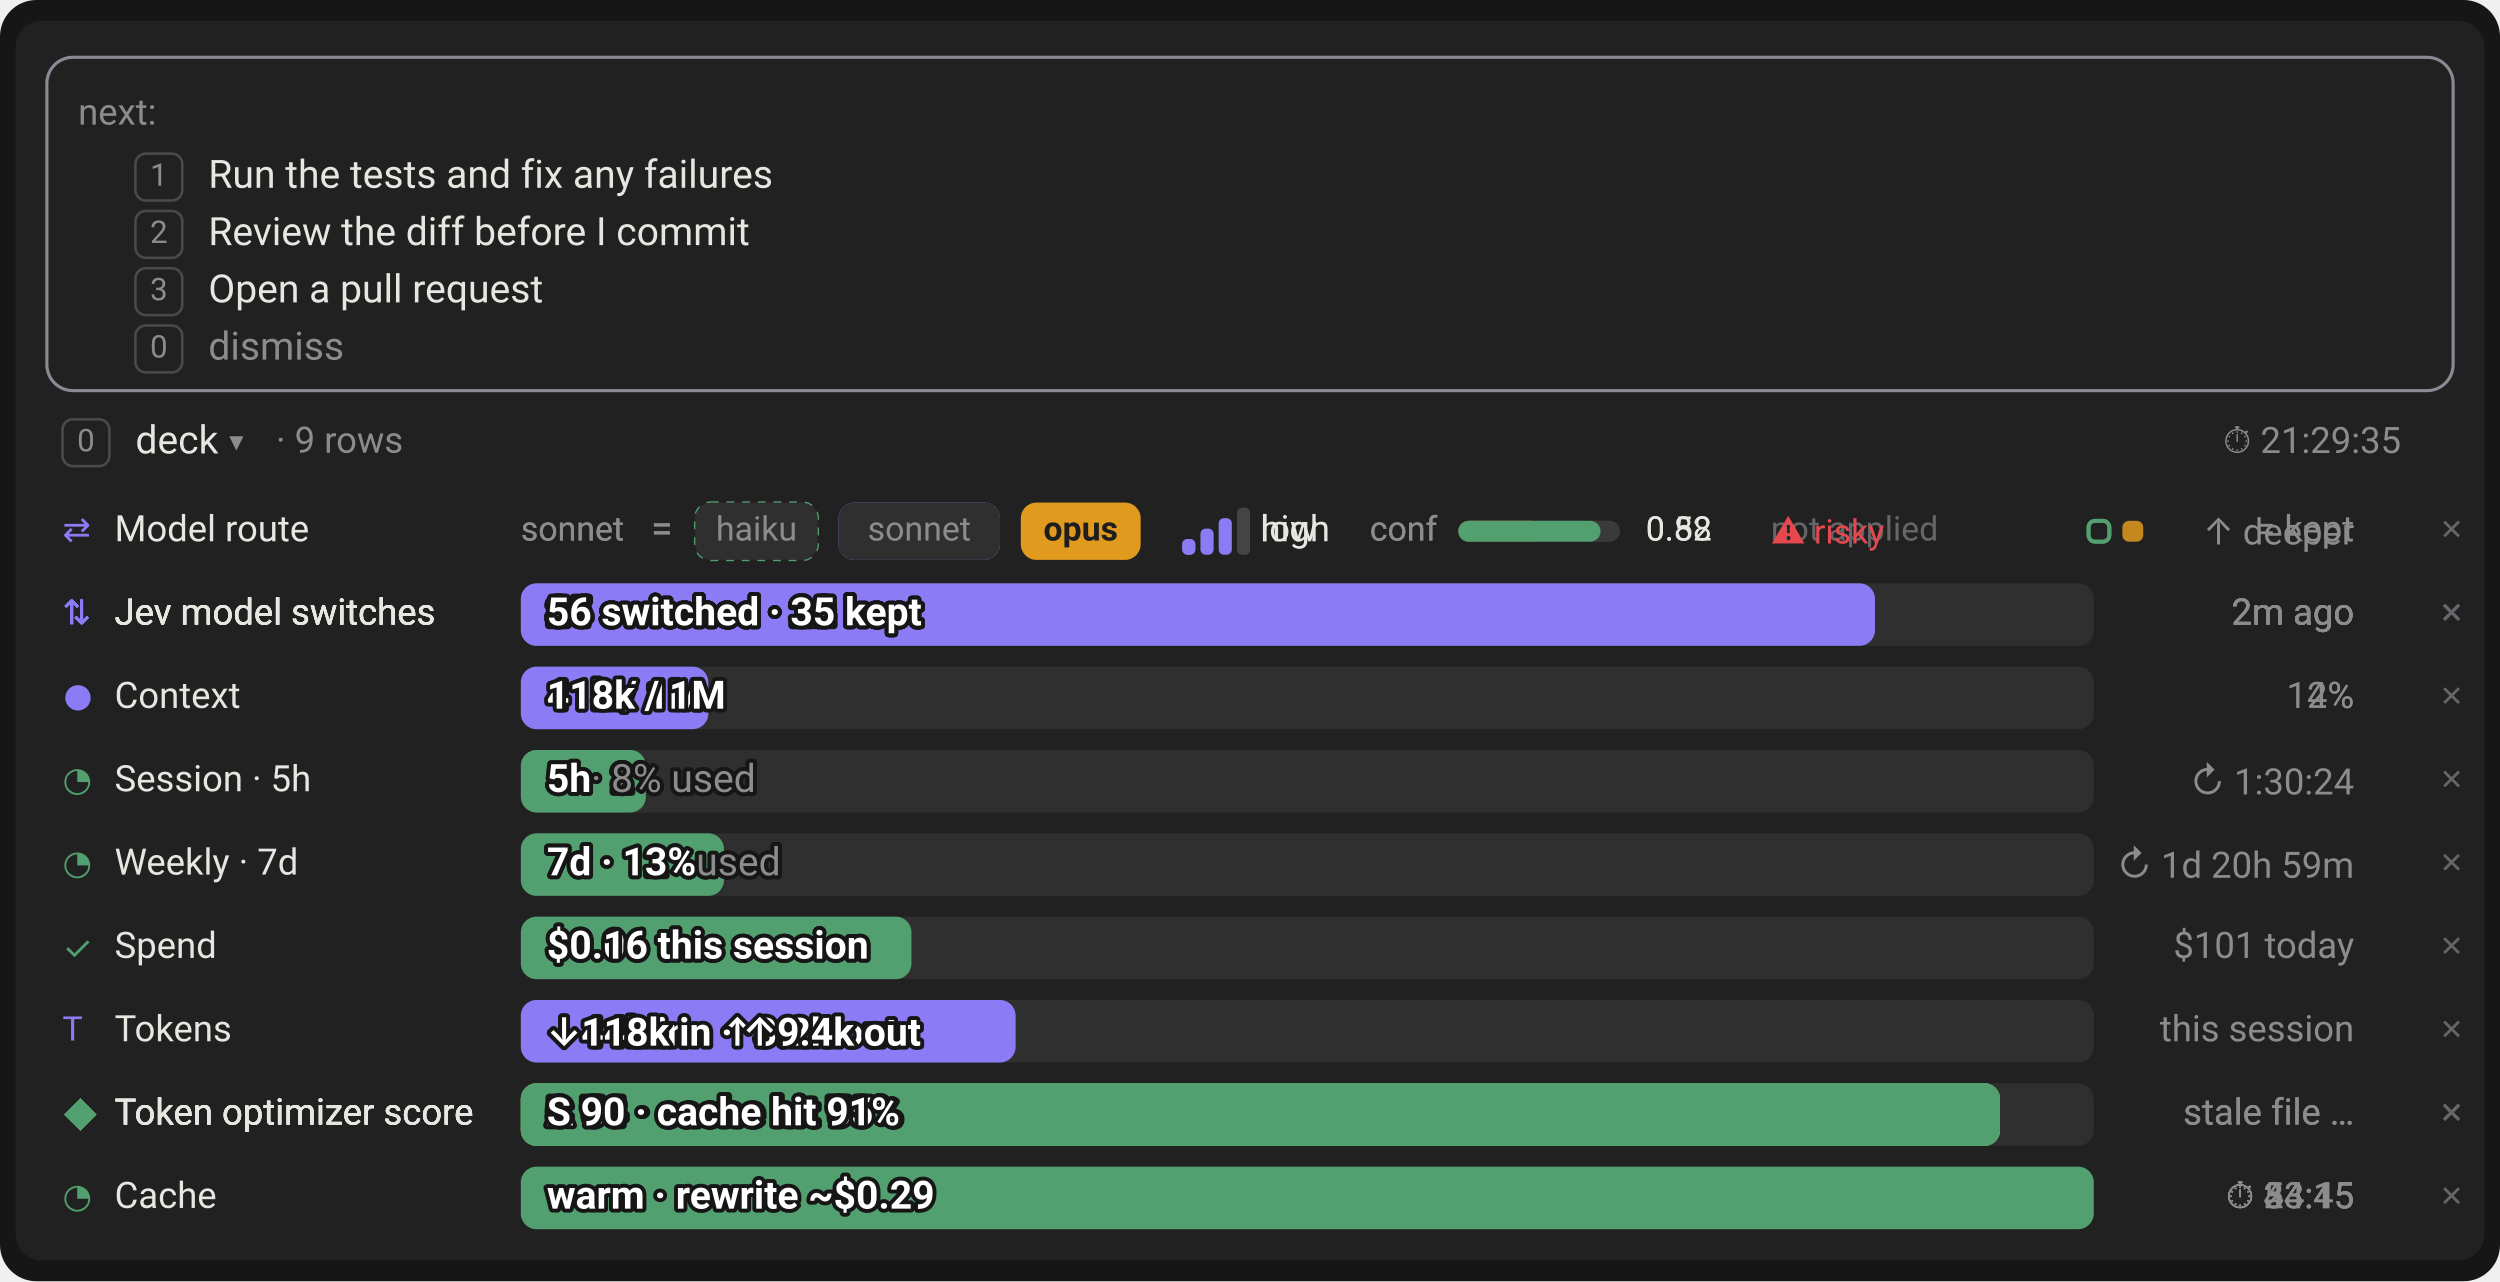
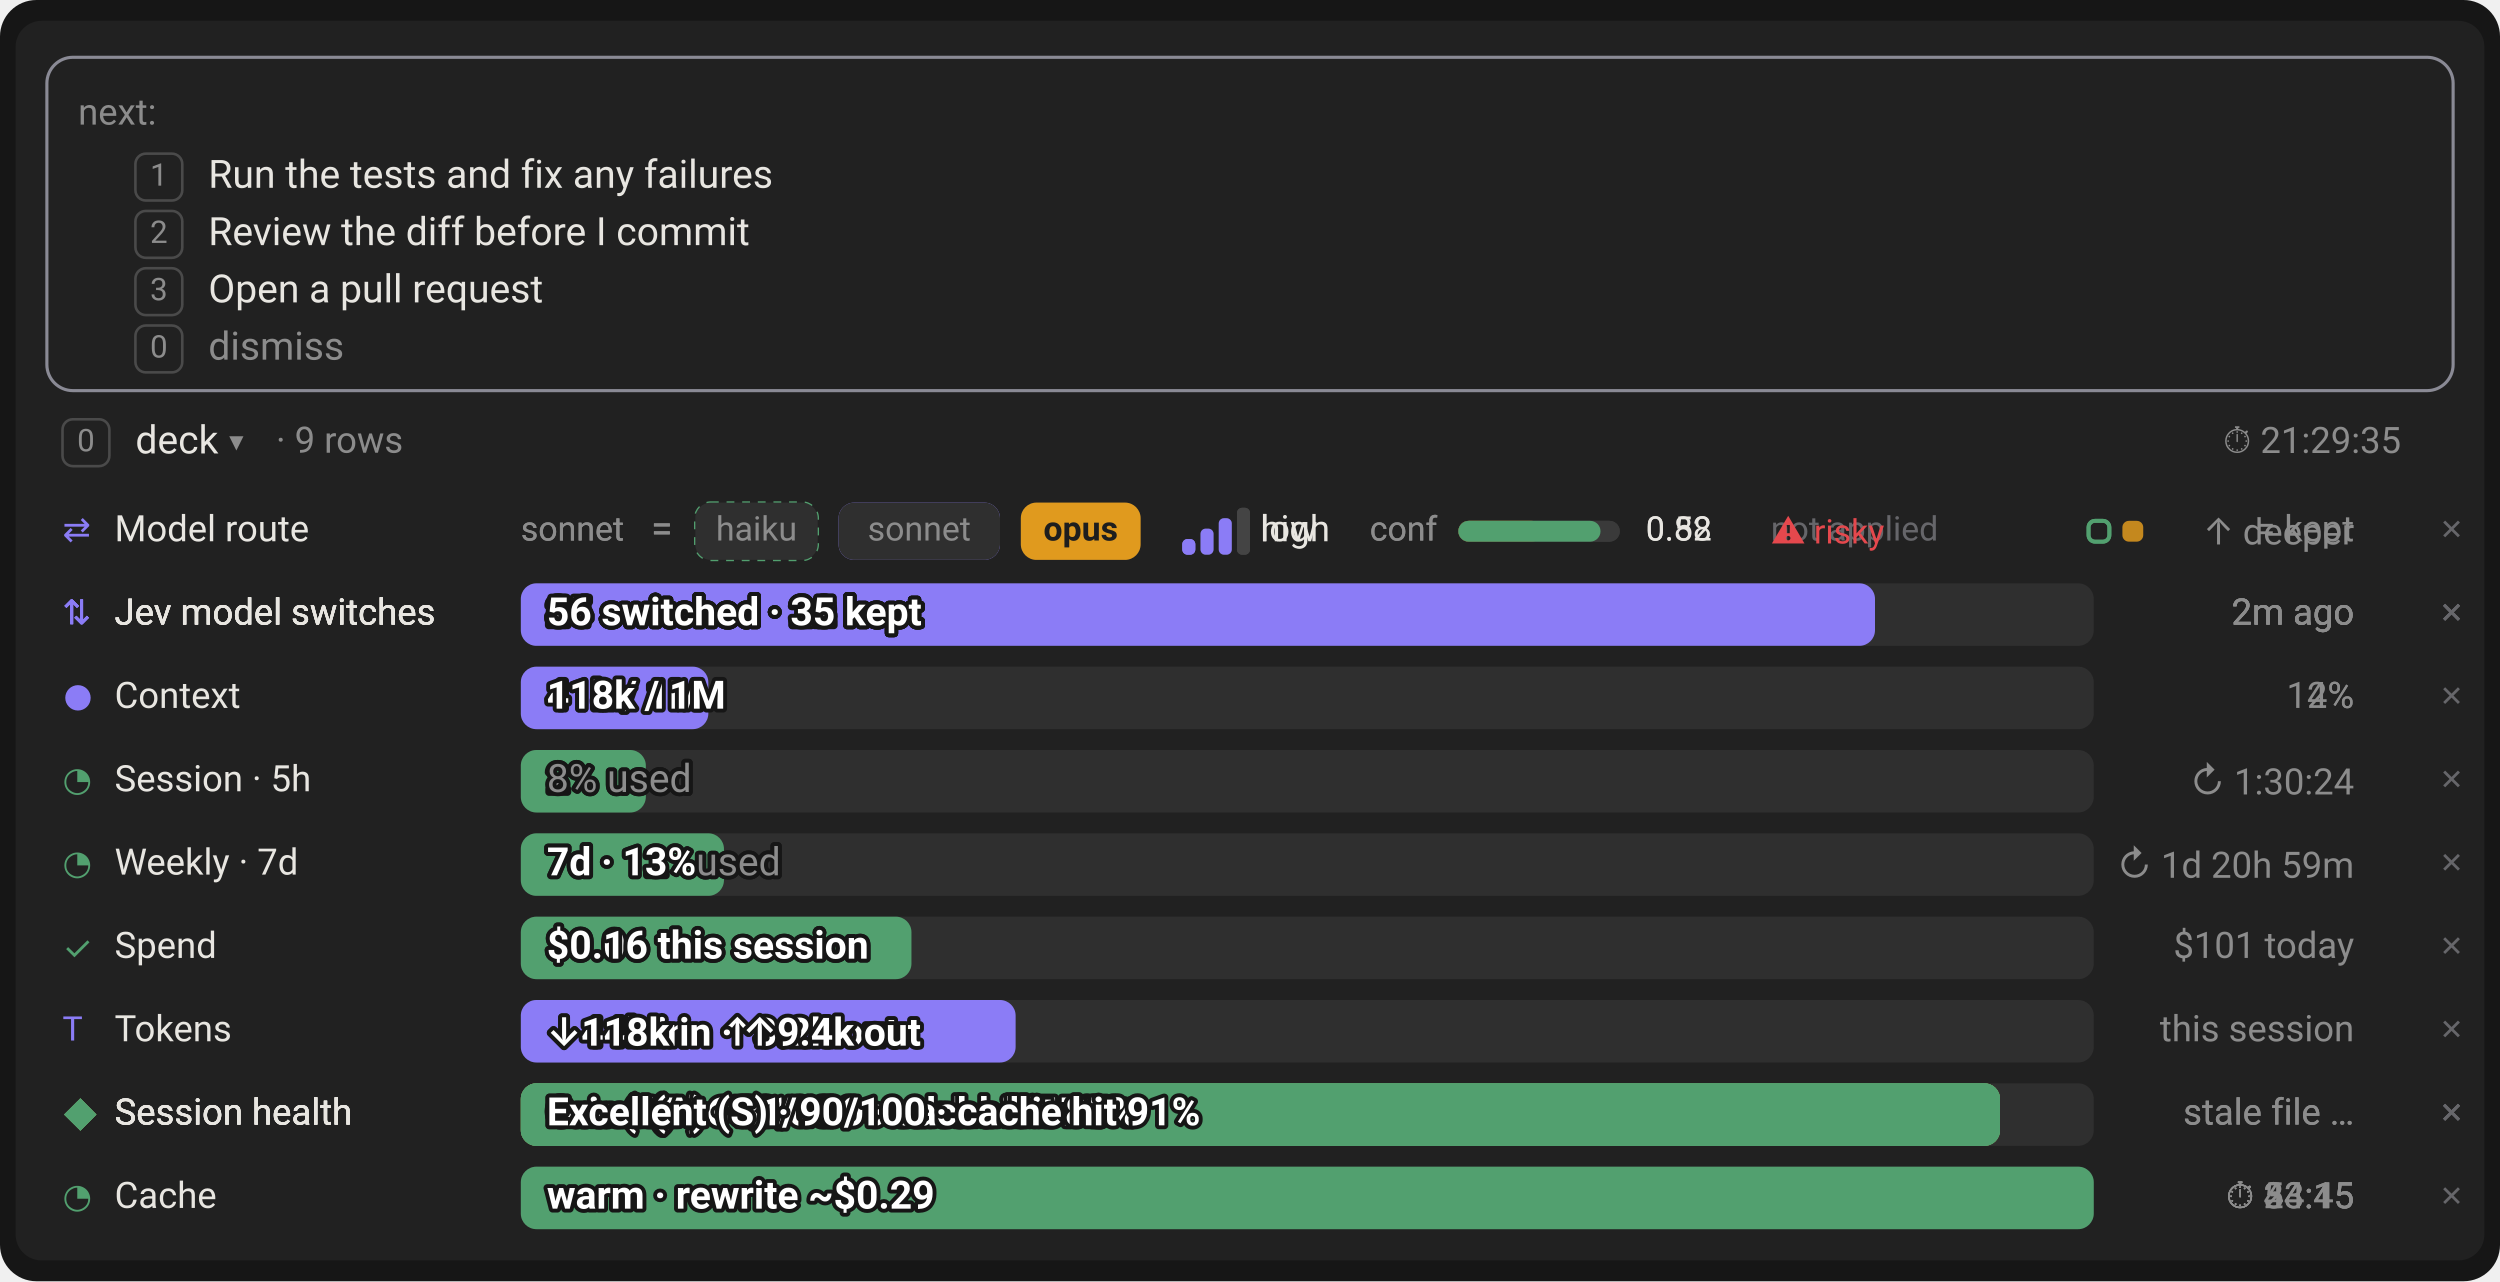
<svg xmlns="http://www.w3.org/2000/svg" viewBox="0 0 960 492" width="960" height="492" role="img" aria-label="Animation: the cockpit panel in Claude Code Desktop. A box of three suggested next prompts sits above Deck. Deck shows the Jev model route with its effort and confidence, the context window, the 5-hour and 7-day limits, session spend, tokens in and out, the token-optimizer grade, the router's switched and kept counts, and a prompt-cache bar that drains while the route row changes from a low-effort sonnet decision to a high-effort opus one.">
  <style>
text{font:15px ui-sans-serif,system-ui,-apple-system,"Segoe UI",Roboto,sans-serif;dominant-baseline:middle}
.panel0{animation:kpanel0 28s linear infinite}@keyframes kpanel0{0%,50.00%{opacity:1}50.01%,100%{opacity:0}}
.panel1{animation:kpanel1 28s linear infinite}@keyframes kpanel1{0%,50.00%{opacity:0}50.01%,100%{opacity:1}}
.dr-panel{transform-origin:200px 460px;animation:dr-panel 28s linear infinite}@keyframes dr-panel{0%{transform:scaleX(1)}100%{transform:scaleX(.3)}}
.panel2{animation:kpanel2 28s linear infinite}@keyframes kpanel2{0%,25.00%{opacity:1}25.01%,100%{opacity:0}}
.panel3{animation:kpanel3 28s linear infinite}@keyframes kpanel3{0%,25.00%{opacity:0}25.01%,50.00%{opacity:1}50.01%,100%{opacity:0}}
.panel4{animation:kpanel4 28s linear infinite}@keyframes kpanel4{0%,50.00%{opacity:0}50.01%,75.00%{opacity:1}75.01%,100%{opacity:0}}
.panel5{animation:kpanel5 28s linear infinite}@keyframes kpanel5{0%,75.00%{opacity:0}75.01%,100%{opacity:1}}
.panel6{animation:kpanel6 28s linear infinite}@keyframes kpanel6{0%,50.00%{opacity:1}50.01%,100%{opacity:0}}
.panel7{animation:kpanel7 28s linear infinite}@keyframes kpanel7{0%,50.00%{opacity:0}50.01%,100%{opacity:1}}
.gr{animation:gr 28s linear infinite}@keyframes gr{0%{transform:scaleX(.34)}100%{transform:scaleX(1)}}
.gr5{transform-origin:200px 300px;animation:gr5 28s linear infinite}@keyframes gr5{0%{transform:scaleX(.3)}100%{transform:scaleX(1)}}
.gr7{transform-origin:200px 332px;animation:gr7 28s linear infinite}@keyframes gr7{0%{transform:scaleX(.8)}100%{transform:scaleX(1)}}
.grc{transform-origin:200px 268px}
.grs{transform-origin:200px 364px;animation:gr 28s linear infinite}.grt{transform-origin:200px 396px;animation:gr 28s linear infinite}
.gro{transform-origin:200px 428px;animation:gro 28s linear infinite}@keyframes gro{0%{transform:scaleX(.638)}100%{transform:scaleX(1)}}
.gsw{transform-origin:200px 236px;animation:gsw 28s linear infinite}@keyframes gsw{0%{transform:scaleX(.3)}100%{transform:scaleX(1)}}
@media (prefers-reduced-motion:reduce){.gsw{animation:none}.gro{animation:none}.gr,.gr5,.gr7,.grs,.grt{animation:none}.ph{animation:none;opacity:0}.last{opacity:1}.drain{animation:none;transform:scaleX(.1)}.still{animation:none}}
</style>
  <rect width="960" height="492" rx="14" fill="#161616" />
  <rect x="6" y="8" width="948" height="476" rx="10" fill="#212121" />
  <rect x="18" y="22" width="924" height="128" rx="10" fill="none" stroke="#8a8a95" stroke-width="1.2" />
  <text x="30" y="44" fill="#8c8c8c" style="font-size:14px;">next:</text>
  <rect x="52" y="59" width="18" height="18" rx="4" fill="none" stroke="#4a4a4a" />
  <text x="61" y="68" fill="#8c8c8c" text-anchor="middle" style="font-size:12px;">1</text>
  <text x="80" y="68" fill="#e8e6e1">Run the tests and fix any failures</text>
  <rect x="52" y="81" width="18" height="18" rx="4" fill="none" stroke="#4a4a4a" />
  <text x="61" y="90" fill="#8c8c8c" text-anchor="middle" style="font-size:12px;">2</text>
  <text x="80" y="90" fill="#e8e6e1">Review the diff before I commit</text>
  <rect x="52" y="103" width="18" height="18" rx="4" fill="none" stroke="#4a4a4a" />
  <text x="61" y="112" fill="#8c8c8c" text-anchor="middle" style="font-size:12px;">3</text>
  <text x="80" y="112" fill="#e8e6e1">Open a pull request</text>
  <rect x="52" y="125" width="18" height="18" rx="4" fill="none" stroke="#4a4a4a" />
  <text x="61" y="134" fill="#8c8c8c" text-anchor="middle" style="font-size:12px;">0</text>
  <text x="80" y="134" fill="#8c8c8c">dismiss</text>
  <rect x="24" y="161" width="18" height="18" rx="4" fill="none" stroke="#4a4a4a" />
  <text x="33" y="170" fill="#8c8c8c" text-anchor="middle" style="font-size:12px;">0</text>
  <text x="52" y="170" fill="#e8e6e1">deck</text>
  <text x="88" y="170" fill="#8c8c8c" style="font-size:11px;">▾</text>
  <text x="106" y="170" fill="#8c8c8c" style="font-size:14px;">· 9 rows</text>
  <text x="922" y="170" fill="#8c8c8c" text-anchor="end" style="font-size:14px;">⏱ 21:29:35</text>
  <rect x="200" y="224" width="604" height="24" rx="6" fill="#2f2f2f" />
  <g class="gsw">
    <rect x="200" y="224" width="520" height="24" rx="6" fill="#8B7CF6" />
  </g>
  <g class="panel2 ph">
    <text x="24" y="236" fill="#8B7CF6" style="font-size:13px;">⇅</text>
    <text x="44" y="236" fill="#e8e6e1" style="font-size:14px;">Jev model switches</text>
    <text x="946" y="236" fill="#66666a" text-anchor="end" style="font-size:11px;">✕</text>
    <text x="210" y="236" fill="#fff" style="font-weight:600" stroke="#161616" stroke-width="3" paint-order="stroke" stroke-linejoin="round">24 switched · 15 kept</text>
    <text x="904" y="236" fill="#8c8c8c" text-anchor="end" style="font-size:14px;">2m ago</text>
  </g>
  <g class="panel3 ph">
    <text x="24" y="236" fill="#8B7CF6" style="font-size:13px;">⇅</text>
    <text x="44" y="236" fill="#e8e6e1" style="font-size:14px;">Jev model switches</text>
    <text x="946" y="236" fill="#66666a" text-anchor="end" style="font-size:11px;">✕</text>
    <text x="210" y="236" fill="#fff" style="font-weight:600" stroke="#161616" stroke-width="3" paint-order="stroke" stroke-linejoin="round">34 switched · 22 kept</text>
    <text x="904" y="236" fill="#8c8c8c" text-anchor="end" style="font-size:14px;">2m ago</text>
  </g>
  <g class="panel4 ph">
    <text x="24" y="236" fill="#8B7CF6" style="font-size:13px;">⇅</text>
    <text x="44" y="236" fill="#e8e6e1" style="font-size:14px;">Jev model switches</text>
    <text x="946" y="236" fill="#66666a" text-anchor="end" style="font-size:11px;">✕</text>
    <text x="210" y="236" fill="#fff" style="font-weight:600" stroke="#161616" stroke-width="3" paint-order="stroke" stroke-linejoin="round">45 switched · 29 kept</text>
    <text x="904" y="236" fill="#8c8c8c" text-anchor="end" style="font-size:14px;">2m ago</text>
  </g>
  <g class="panel5 ph last">
    <text x="24" y="236" fill="#8B7CF6" style="font-size:13px;">⇅</text>
    <text x="44" y="236" fill="#e8e6e1" style="font-size:14px;">Jev model switches</text>
    <text x="946" y="236" fill="#66666a" text-anchor="end" style="font-size:11px;">✕</text>
    <text x="210" y="236" fill="#fff" style="font-weight:600" stroke="#161616" stroke-width="3" paint-order="stroke" stroke-linejoin="round">56 switched · 35 kept</text>
    <text x="904" y="236" fill="#8c8c8c" text-anchor="end" style="font-size:14px;">2m ago</text>
  </g>
  <text x="24" y="268" fill="#8B7CF6" style="font-size:13px;">●</text>
  <text x="44" y="268" fill="#e8e6e1" style="font-size:14px;">Context</text>
  <text x="946" y="268" fill="#66666a" text-anchor="end" style="font-size:11px;">✕</text>
  <rect x="200" y="256" width="604" height="24" rx="6" fill="#2f2f2f" />
  <g class="gr grc">
    <rect x="200" y="256" width="72" height="24" rx="6" fill="#8B7CF6" />
  </g>
  <g class="panel0 ph">
    <text x="210" y="268" fill="#fff" style="font-weight:600" stroke="#161616" stroke-width="3" paint-order="stroke" stroke-linejoin="round">41k / 1M</text>
    <text x="904" y="268" fill="#8c8c8c" text-anchor="end" style="font-size:14px;">4%</text>
  </g>
  <g class="panel1 ph last">
    <text x="210" y="268" fill="#fff" style="font-weight:600" stroke="#161616" stroke-width="3" paint-order="stroke" stroke-linejoin="round">118k / 1M</text>
    <text x="904" y="268" fill="#8c8c8c" text-anchor="end" style="font-size:14px;">12%</text>
  </g>
  <text x="24" y="300" fill="#52A06F" style="font-size:13px;">◔</text>
  <text x="44" y="300" fill="#e8e6e1" style="font-size:14px;">Session · 5h</text>
  <text x="946" y="300" fill="#66666a" text-anchor="end" style="font-size:11px;">✕</text>
  <rect x="200" y="288" width="604" height="24" rx="6" fill="#2f2f2f" />
  <g class="gr5">
    <rect x="200" y="288" width="48" height="24" rx="6" fill="#52A06F" />
  </g>
  <g class="panel0 ph">
-     <text x="210" y="300" fill="#fff" style="font-weight:600" stroke="#161616" stroke-width="3" paint-order="stroke" stroke-linejoin="round">5h<tspan fill="#8c8c8c" style="font-weight:400"> · 2% used</tspan>
-     </text>
-   </g>
-   <g class="panel1 ph last">
-     <text x="210" y="300" fill="#fff" style="font-weight:600" stroke="#161616" stroke-width="3" paint-order="stroke" stroke-linejoin="round">5h<tspan fill="#8c8c8c" style="font-weight:400"> · 8% used</tspan>
+     <text x="210" y="300" fill="#fff" style="font-weight:600" stroke="#161616" stroke-width="3" paint-order="stroke" stroke-linejoin="round">
+       <tspan fill="#8c8c8c" style="font-weight:400">2% used</tspan>
+     </text>
+   </g>
+   <g class="panel1 ph last">
+     <text x="210" y="300" fill="#fff" style="font-weight:600" stroke="#161616" stroke-width="3" paint-order="stroke" stroke-linejoin="round">
+       <tspan fill="#8c8c8c" style="font-weight:400">8% used</tspan>
    </text>
  </g>
  <text x="904" y="300" fill="#8c8c8c" text-anchor="end" style="font-size:14px;">↻ 1:30:24</text>
  <text x="24" y="332" fill="#52A06F" style="font-size:13px;">◔</text>
  <text x="44" y="332" fill="#e8e6e1" style="font-size:14px;">Weekly · 7d</text>
  <text x="946" y="332" fill="#66666a" text-anchor="end" style="font-size:11px;">✕</text>
  <rect x="200" y="320" width="604" height="24" rx="6" fill="#2f2f2f" />
  <g class="gr7">
    <rect x="200" y="320" width="78" height="24" rx="6" fill="#52A06F" />
  </g>
  <g class="panel0 ph">
    <text x="210" y="332" fill="#fff" style="font-weight:600" stroke="#161616" stroke-width="3" paint-order="stroke" stroke-linejoin="round">7d · 12%<tspan fill="#8c8c8c" style="font-weight:400"> used</tspan>
    </text>
  </g>
  <g class="panel1 ph last">
    <text x="210" y="332" fill="#fff" style="font-weight:600" stroke="#161616" stroke-width="3" paint-order="stroke" stroke-linejoin="round">7d · 13%<tspan fill="#8c8c8c" style="font-weight:400"> used</tspan>
    </text>
  </g>
  <text x="904" y="332" fill="#8c8c8c" text-anchor="end" style="font-size:14px;">↻ 1d 20h 59m</text>
  <text x="24" y="364" fill="#52A06F" style="font-size:13px;">✓</text>
  <text x="44" y="364" fill="#e8e6e1" style="font-size:14px;">Spend</text>
  <text x="946" y="364" fill="#66666a" text-anchor="end" style="font-size:11px;">✕</text>
  <rect x="200" y="352" width="604" height="24" rx="6" fill="#2f2f2f" />
  <g class="grs">
    <rect x="200" y="352" width="150" height="24" rx="6" fill="#52A06F" />
  </g>
  <g class="panel0 ph">
    <text x="210" y="364" fill="#fff" style="font-weight:600" stroke="#161616" stroke-width="3" paint-order="stroke" stroke-linejoin="round">$0.06 this session</text>
  </g>
  <g class="panel1 ph last">
    <text x="210" y="364" fill="#fff" style="font-weight:600" stroke="#161616" stroke-width="3" paint-order="stroke" stroke-linejoin="round">$0.16 this session</text>
  </g>
  <text x="904" y="364" fill="#8c8c8c" text-anchor="end" style="font-size:14px;">$101 today</text>
  <text x="24" y="396" fill="#8B7CF6" style="font-size:13px;">T</text>
  <text x="44" y="396" fill="#e8e6e1" style="font-size:14px;">Tokens</text>
  <text x="946" y="396" fill="#66666a" text-anchor="end" style="font-size:11px;">✕</text>
  <rect x="200" y="384" width="604" height="24" rx="6" fill="#2f2f2f" />
  <g class="grt">
    <rect x="200" y="384" width="190" height="24" rx="6" fill="#8B7CF6" />
  </g>
  <g class="panel0 ph">
    <text x="210" y="396" fill="#fff" style="font-weight:600" stroke="#161616" stroke-width="3" paint-order="stroke" stroke-linejoin="round">↓44k in · ↑3.2k out</text>
  </g>
  <g class="panel1 ph last">
    <text x="210" y="396" fill="#fff" style="font-weight:600" stroke="#161616" stroke-width="3" paint-order="stroke" stroke-linejoin="round">↓118k in · ↑9.4k out</text>
  </g>
  <text x="904" y="396" fill="#8c8c8c" text-anchor="end" style="font-size:14px;">this session</text>
  <rect x="200" y="416" width="604" height="24" rx="6" fill="#2f2f2f" />
  <g class="gro">
    <g class="panel2 ph">
      <rect x="200" y="416" width="568" height="24" rx="6" fill="#E09A1E" />
    </g>
    <g class="panel3 ph">
      <rect x="200" y="416" width="568" height="24" rx="6" fill="#52A06F" />
    </g>
    <g class="panel4 ph">
      <rect x="200" y="416" width="568" height="24" rx="6" fill="#52A06F" />
    </g>
    <g class="panel5 ph last">
      <rect x="200" y="416" width="568" height="24" rx="6" fill="#52A06F" />
    </g>
  </g>
  <g class="panel2 ph">
    <text x="24" y="428" fill="#E09A1E" style="font-size:13px;">◆</text>
-     <text x="44" y="428" fill="#e8e6e1" style="font-size:14px;">Token optimizer score</text>
-     <text x="946" y="428" fill="#66666a" text-anchor="end" style="font-size:11px;">✕</text>
-     <text x="210" y="428" fill="#fff" style="font-weight:600" stroke="#161616" stroke-width="3" paint-order="stroke" stroke-linejoin="round">C 64 · cache hit 71%</text>
+     <text x="44" y="428" fill="#e8e6e1" style="font-size:14px;">Session health</text>
+     <text x="946" y="428" fill="#66666a" text-anchor="end" style="font-size:11px;">✕</text>
+     <text x="210" y="428" fill="#fff" style="font-weight:600" stroke="#161616" stroke-width="3" paint-order="stroke" stroke-linejoin="round">Fair (C) · 64/100 · cache hit 71%</text>
    <text x="904" y="428" fill="#8c8c8c" text-anchor="end" style="font-size:14px;">stale file …</text>
  </g>
  <g class="panel3 ph">
    <text x="24" y="428" fill="#52A06F" style="font-size:13px;">◆</text>
-     <text x="44" y="428" fill="#e8e6e1" style="font-size:14px;">Token optimizer score</text>
-     <text x="946" y="428" fill="#66666a" text-anchor="end" style="font-size:11px;">✕</text>
-     <text x="210" y="428" fill="#fff" style="font-weight:600" stroke="#161616" stroke-width="3" paint-order="stroke" stroke-linejoin="round">B 73 · cache hit 78%</text>
+     <text x="44" y="428" fill="#e8e6e1" style="font-size:14px;">Session health</text>
+     <text x="946" y="428" fill="#66666a" text-anchor="end" style="font-size:11px;">✕</text>
+     <text x="210" y="428" fill="#fff" style="font-weight:600" stroke="#161616" stroke-width="3" paint-order="stroke" stroke-linejoin="round">Good (B) · 73/100 · cache hit 78%</text>
    <text x="904" y="428" fill="#8c8c8c" text-anchor="end" style="font-size:14px;">stale file …</text>
  </g>
  <g class="panel4 ph">
    <text x="24" y="428" fill="#52A06F" style="font-size:13px;">◆</text>
-     <text x="44" y="428" fill="#e8e6e1" style="font-size:14px;">Token optimizer score</text>
-     <text x="946" y="428" fill="#66666a" text-anchor="end" style="font-size:11px;">✕</text>
-     <text x="210" y="428" fill="#fff" style="font-weight:600" stroke="#161616" stroke-width="3" paint-order="stroke" stroke-linejoin="round">A 81 · cache hit 85%</text>
+     <text x="44" y="428" fill="#e8e6e1" style="font-size:14px;">Session health</text>
+     <text x="946" y="428" fill="#66666a" text-anchor="end" style="font-size:11px;">✕</text>
+     <text x="210" y="428" fill="#fff" style="font-weight:600" stroke="#161616" stroke-width="3" paint-order="stroke" stroke-linejoin="round">Great (A) · 81/100 · cache hit 85%</text>
  </g>
  <g class="panel5 ph last">
    <text x="24" y="428" fill="#52A06F" style="font-size:13px;">◆</text>
-     <text x="44" y="428" fill="#e8e6e1" style="font-size:14px;">Token optimizer score</text>
-     <text x="946" y="428" fill="#66666a" text-anchor="end" style="font-size:11px;">✕</text>
-     <text x="210" y="428" fill="#fff" style="font-weight:600" stroke="#161616" stroke-width="3" paint-order="stroke" stroke-linejoin="round">S 90 · cache hit 91%</text>
+     <text x="44" y="428" fill="#e8e6e1" style="font-size:14px;">Session health</text>
+     <text x="946" y="428" fill="#66666a" text-anchor="end" style="font-size:11px;">✕</text>
+     <text x="210" y="428" fill="#fff" style="font-weight:600" stroke="#161616" stroke-width="3" paint-order="stroke" stroke-linejoin="round">Excellent (S) · 90/100 · cache hit 91%</text>
  </g>
  <text x="24" y="460" fill="#52A06F" style="font-size:13px;">◔</text>
  <text x="44" y="460" fill="#e8e6e1" style="font-size:14px;">Cache</text>
  <text x="946" y="460" fill="#66666a" text-anchor="end" style="font-size:11px;">✕</text>
  <rect x="200" y="448" width="604" height="24" rx="6" fill="#2f2f2f" />
  <g class="drain dr-panel">
    <rect x="200" y="448" width="604" height="24" rx="6" fill="#52A06F" />
  </g>
  <text x="210" y="460" fill="#fff" style="font-weight:600" stroke="#161616" stroke-width="3" paint-order="stroke" stroke-linejoin="round">warm · rewrite ~$0.29</text>
  <g class="panel2 ph">
    <text x="904" y="460" fill="#8c8c8c" text-anchor="end" style="font-size:14px;">⏱ 54:45</text>
  </g>
  <g class="panel3 ph">
    <text x="904" y="460" fill="#8c8c8c" text-anchor="end" style="font-size:14px;">⏱ 44:15</text>
  </g>
  <g class="panel4 ph">
    <text x="904" y="460" fill="#8c8c8c" text-anchor="end" style="font-size:14px;">⏱ 33:45</text>
  </g>
  <g class="panel5 ph last">
    <text x="904" y="460" fill="#8c8c8c" text-anchor="end" style="font-size:14px;">⏱ 23:15</text>
  </g>
  <text x="24" y="204" fill="#8B7CF6" style="font-size:13px;">⇄</text>
  <text x="44" y="204" fill="#e8e6e1" style="font-size:14px;">Model route</text>
  <text x="946" y="204" fill="#66666a" text-anchor="end" style="font-size:11px;">✕</text>
  <g class="panel6 ph">
    <text x="200" y="204" fill="#8c8c8c" style="font-size:13px;">sonnet</text>
    <text x="250" y="204" fill="#8c8c8c">=</text>
    <rect x="267" y="193" width="47" height="22" rx="6" fill="none" stroke="#52A06F" stroke-dasharray="3 3" />
    <text x="290.5" y="204" fill="#8c8c8c" text-anchor="middle" style="font-size:13px;font-weight:400">haiku</text>
    <rect x="322" y="193" width="62" height="22" rx="6" fill="#8B7CF6" />
    <text x="353" y="204" fill="#fff" text-anchor="middle" style="font-size:13px;font-weight:600">sonnet</text>
    <rect x="392" y="193" width="46" height="22" rx="6" fill="#2f2f2f" />
    <text x="415" y="204" fill="#8c8c8c" text-anchor="middle" style="font-size:13px;font-weight:400">opus</text>
    <rect x="454" y="207" width="5" height="6" rx="2" fill="#8B7CF6" />
    <rect x="461" y="203" width="5" height="10" rx="2" fill="#444" />
    <rect x="468" y="199" width="5" height="14" rx="2" fill="#444" />
    <rect x="475" y="195" width="5" height="18" rx="2" fill="#444" />
    <text x="484" y="204" fill="#e8e6e1" style="font-size:14px;">low</text>
    <text x="526" y="204" fill="#8c8c8c" style="font-size:13px;">conf</text>
    <rect x="560" y="200" width="62" height="8" rx="4" fill="#3a3a3a" />
    <rect x="560" y="200" width="32.2" height="8" rx="4" fill="#E09A1E" />
    <text x="632" y="204" fill="#e8e6e1" style="font-size:13px;">0.52</text>
    <text x="680" y="204" fill="#66666a" style="font-size:13px;">not applied</text>
    <rect x="802" y="200" width="8" height="8" rx="2.5" fill="none" stroke="#52A06F" stroke-width="1.5" />
    <text x="904" y="204" fill="#8c8c8c" text-anchor="end" style="font-size:14px;">= kept</text>
  </g>
  <g class="panel7 ph last">
    <text x="200" y="204" fill="#8c8c8c" style="font-size:13px;">sonnet</text>
    <text x="250" y="204" fill="#8c8c8c">=</text>
    <rect x="267" y="193" width="47" height="22" rx="6" fill="#2f2f2f" />
    <text x="290.5" y="204" fill="#8c8c8c" text-anchor="middle" style="font-size:13px;font-weight:400">haiku</text>
    <rect x="322" y="193" width="62" height="22" rx="6" fill="#2f2f2f" />
    <text x="353" y="204" fill="#8c8c8c" text-anchor="middle" style="font-size:13px;font-weight:400">sonnet</text>
    <rect x="392" y="193" width="46" height="22" rx="6" fill="#E09A1E" />
    <text x="415" y="204" fill="#1e1e1e" text-anchor="middle" style="font-size:13px;font-weight:600">opus</text>
    <rect x="454" y="207" width="5" height="6" rx="2" fill="#8B7CF6" />
    <rect x="461" y="203" width="5" height="10" rx="2" fill="#8B7CF6" />
    <rect x="468" y="199" width="5" height="14" rx="2" fill="#8B7CF6" />
    <rect x="475" y="195" width="5" height="18" rx="2" fill="#444" />
    <text x="484" y="204" fill="#e8e6e1" style="font-size:14px;">high</text>
    <text x="526" y="204" fill="#8c8c8c" style="font-size:13px;">conf</text>
    <rect x="560" y="200" width="62" height="8" rx="4" fill="#3a3a3a" />
    <rect x="560" y="200" width="54.6" height="8" rx="4" fill="#52A06F" />
    <text x="632" y="204" fill="#e8e6e1" style="font-size:13px;">0.88</text>
    <text x="680" y="204" fill="#E5484D" style="font-size:13px;">⚠ risky</text>
    <rect x="802" y="200" width="8" height="8" rx="2.5" fill="none" stroke="#52A06F" stroke-width="1.5" />
    <rect x="815" y="200" width="8" height="8" rx="2.5" fill="#E09A1E" fill-opacity=".85" />
    <text x="904" y="204" fill="#8c8c8c" text-anchor="end" style="font-size:14px;">↑ deeper</text>
  </g>
</svg>
